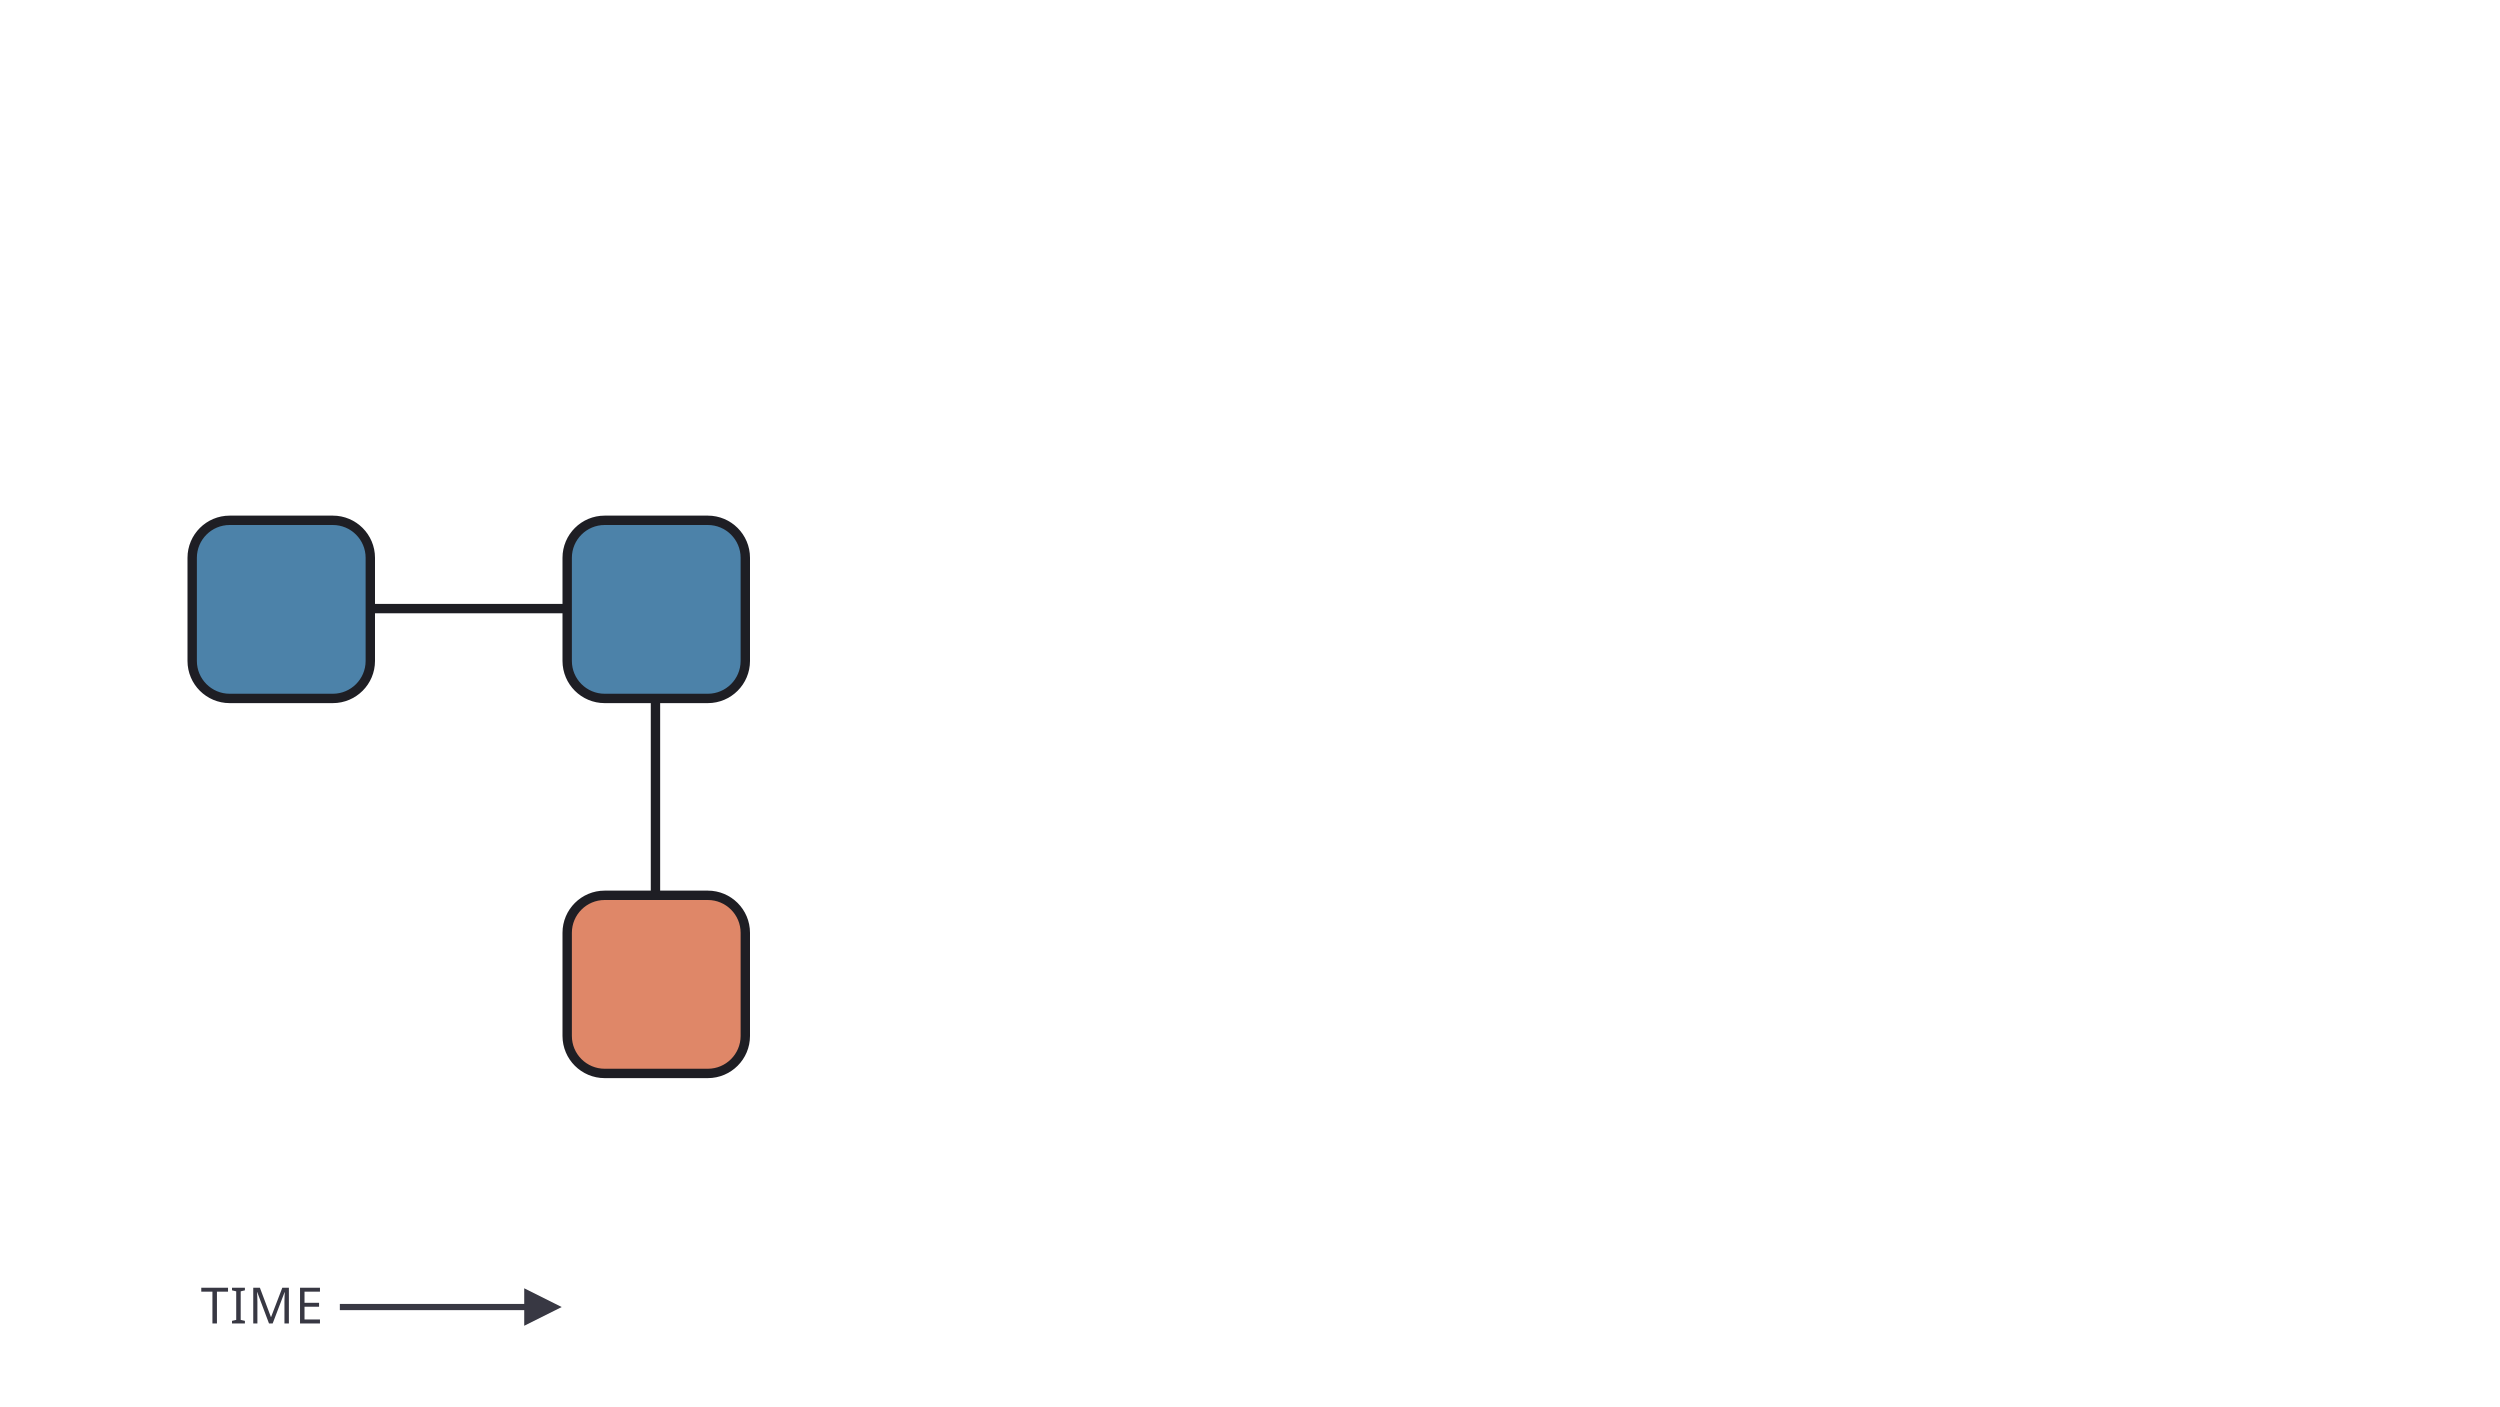
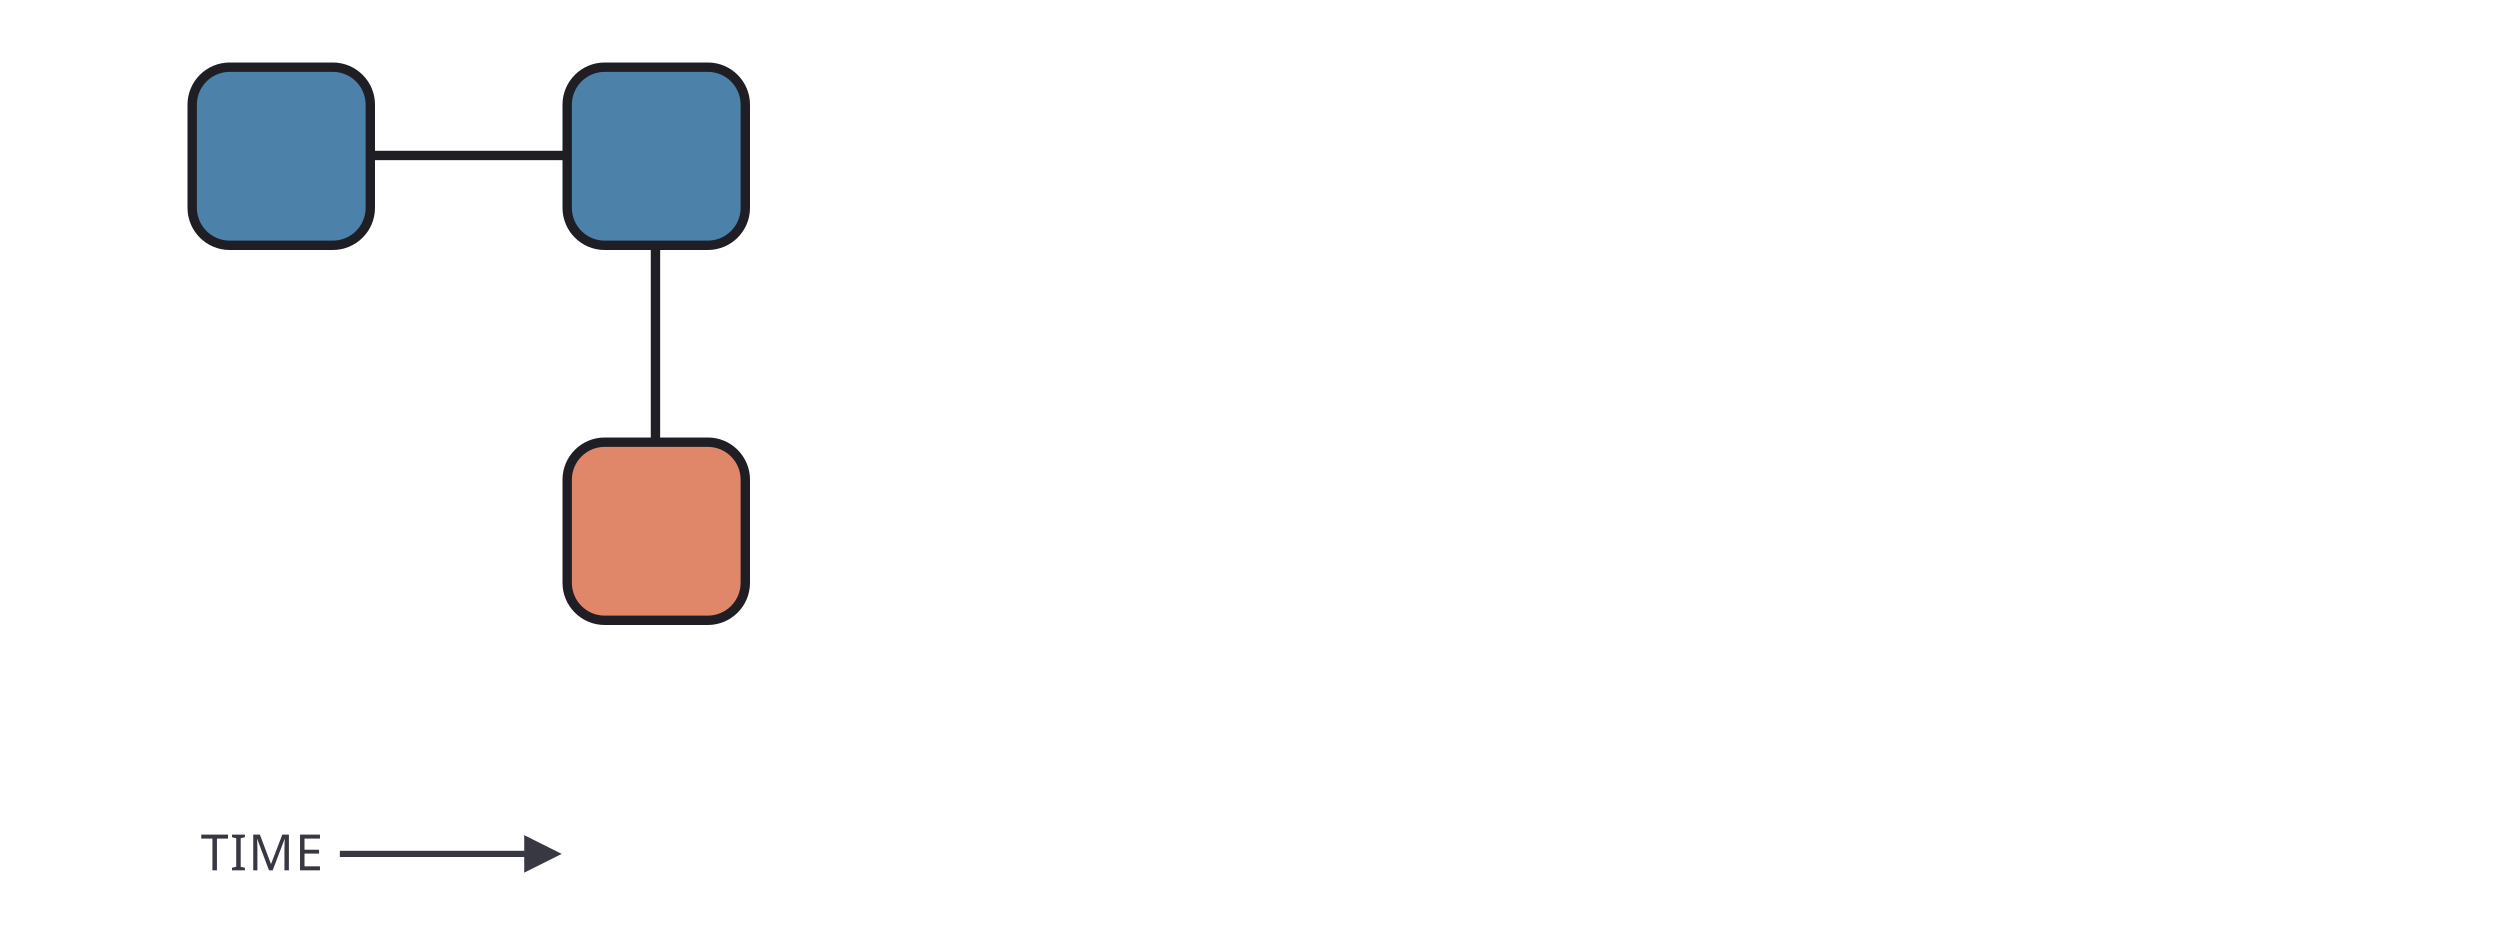
- <svg xmlns="http://www.w3.org/2000/svg" width="1600px" height="900px" viewBox="0 0 1600 900" version="1.1">
+ <svg xmlns="http://www.w3.org/2000/svg" width="1600px" height="600px" viewBox="0 0 1600 600" version="1.1">
  <g id="slide-3-concept" stroke="none" stroke-width="1" fill="none" fill-rule="evenodd">
-     <g id="Group" transform="translate(120, 330)" fill="#4C82A9" stroke="#1E1E24" stroke-width="6">
+     <g id="Group" transform="translate(120, 40)" fill="#4C82A9" stroke="#1E1E24" stroke-width="6">
      <g id="Rectangle">
        <rect x="3" y="3" width="114" height="114" rx="24" />
      </g>
    </g>
-     <g id="Group" transform="translate(360, 330)" fill="#4C82A9" stroke="#1E1E24" stroke-width="6">
+     <g id="Group" transform="translate(360, 40)" fill="#4C82A9" stroke="#1E1E24" stroke-width="6">
      <g id="Rectangle">
        <rect x="3" y="3" width="114" height="114" rx="24" />
      </g>
    </g>
-     <g id="Group" transform="translate(360, 570)" fill="#DF8768" stroke="#1E1E24" stroke-width="6">
+     <g id="Group" transform="translate(360, 280)" fill="#DF8768" stroke="#1E1E24" stroke-width="6">
      <g id="Rectangle">
        <rect x="3" y="3" width="114" height="114" rx="24" />
      </g>
    </g>
-     <g id="Group" transform="translate(239.5, 389)" stroke="#1E1E24" stroke-linecap="square" stroke-width="6">
+     <g id="Group" transform="translate(239.5, 99)" stroke="#1E1E24" stroke-linecap="square" stroke-width="6">
      <g id="Line">
        <line x1="0" y1="0.5" x2="120" y2="0.5" />
      </g>
    </g>
-     <g id="Group" transform="translate(419, 450.5)" stroke="#1E1E24" stroke-linecap="square" stroke-width="6">
+     <g id="Group" transform="translate(419, 160.5)" stroke="#1E1E24" stroke-linecap="square" stroke-width="6">
      <g id="Line">
        <line x1="0.5" y1="0" x2="0.5" y2="120" />
      </g>
    </g>
-     <g id="Group" transform="translate(128.5, 815)" fill="#383843">
+     <g id="Group" transform="translate(128.5, 525)" fill="#383843">
      <path id="Line-2" d="M207,9.5 L231,21.5 L207,33.5 L207,23.5 L89,23.5 L89,19.5 L207,19.5 L207,9.5 Z" fill-rule="nonzero" />
      <text id="TIME" font-family="Nunito-Regular, Nunito" font-size="32" font-weight="normal" letter-spacing="0.914">
        <tspan x="0" y="32">TIME</tspan>
      </text>
    </g>
  </g>
</svg>
